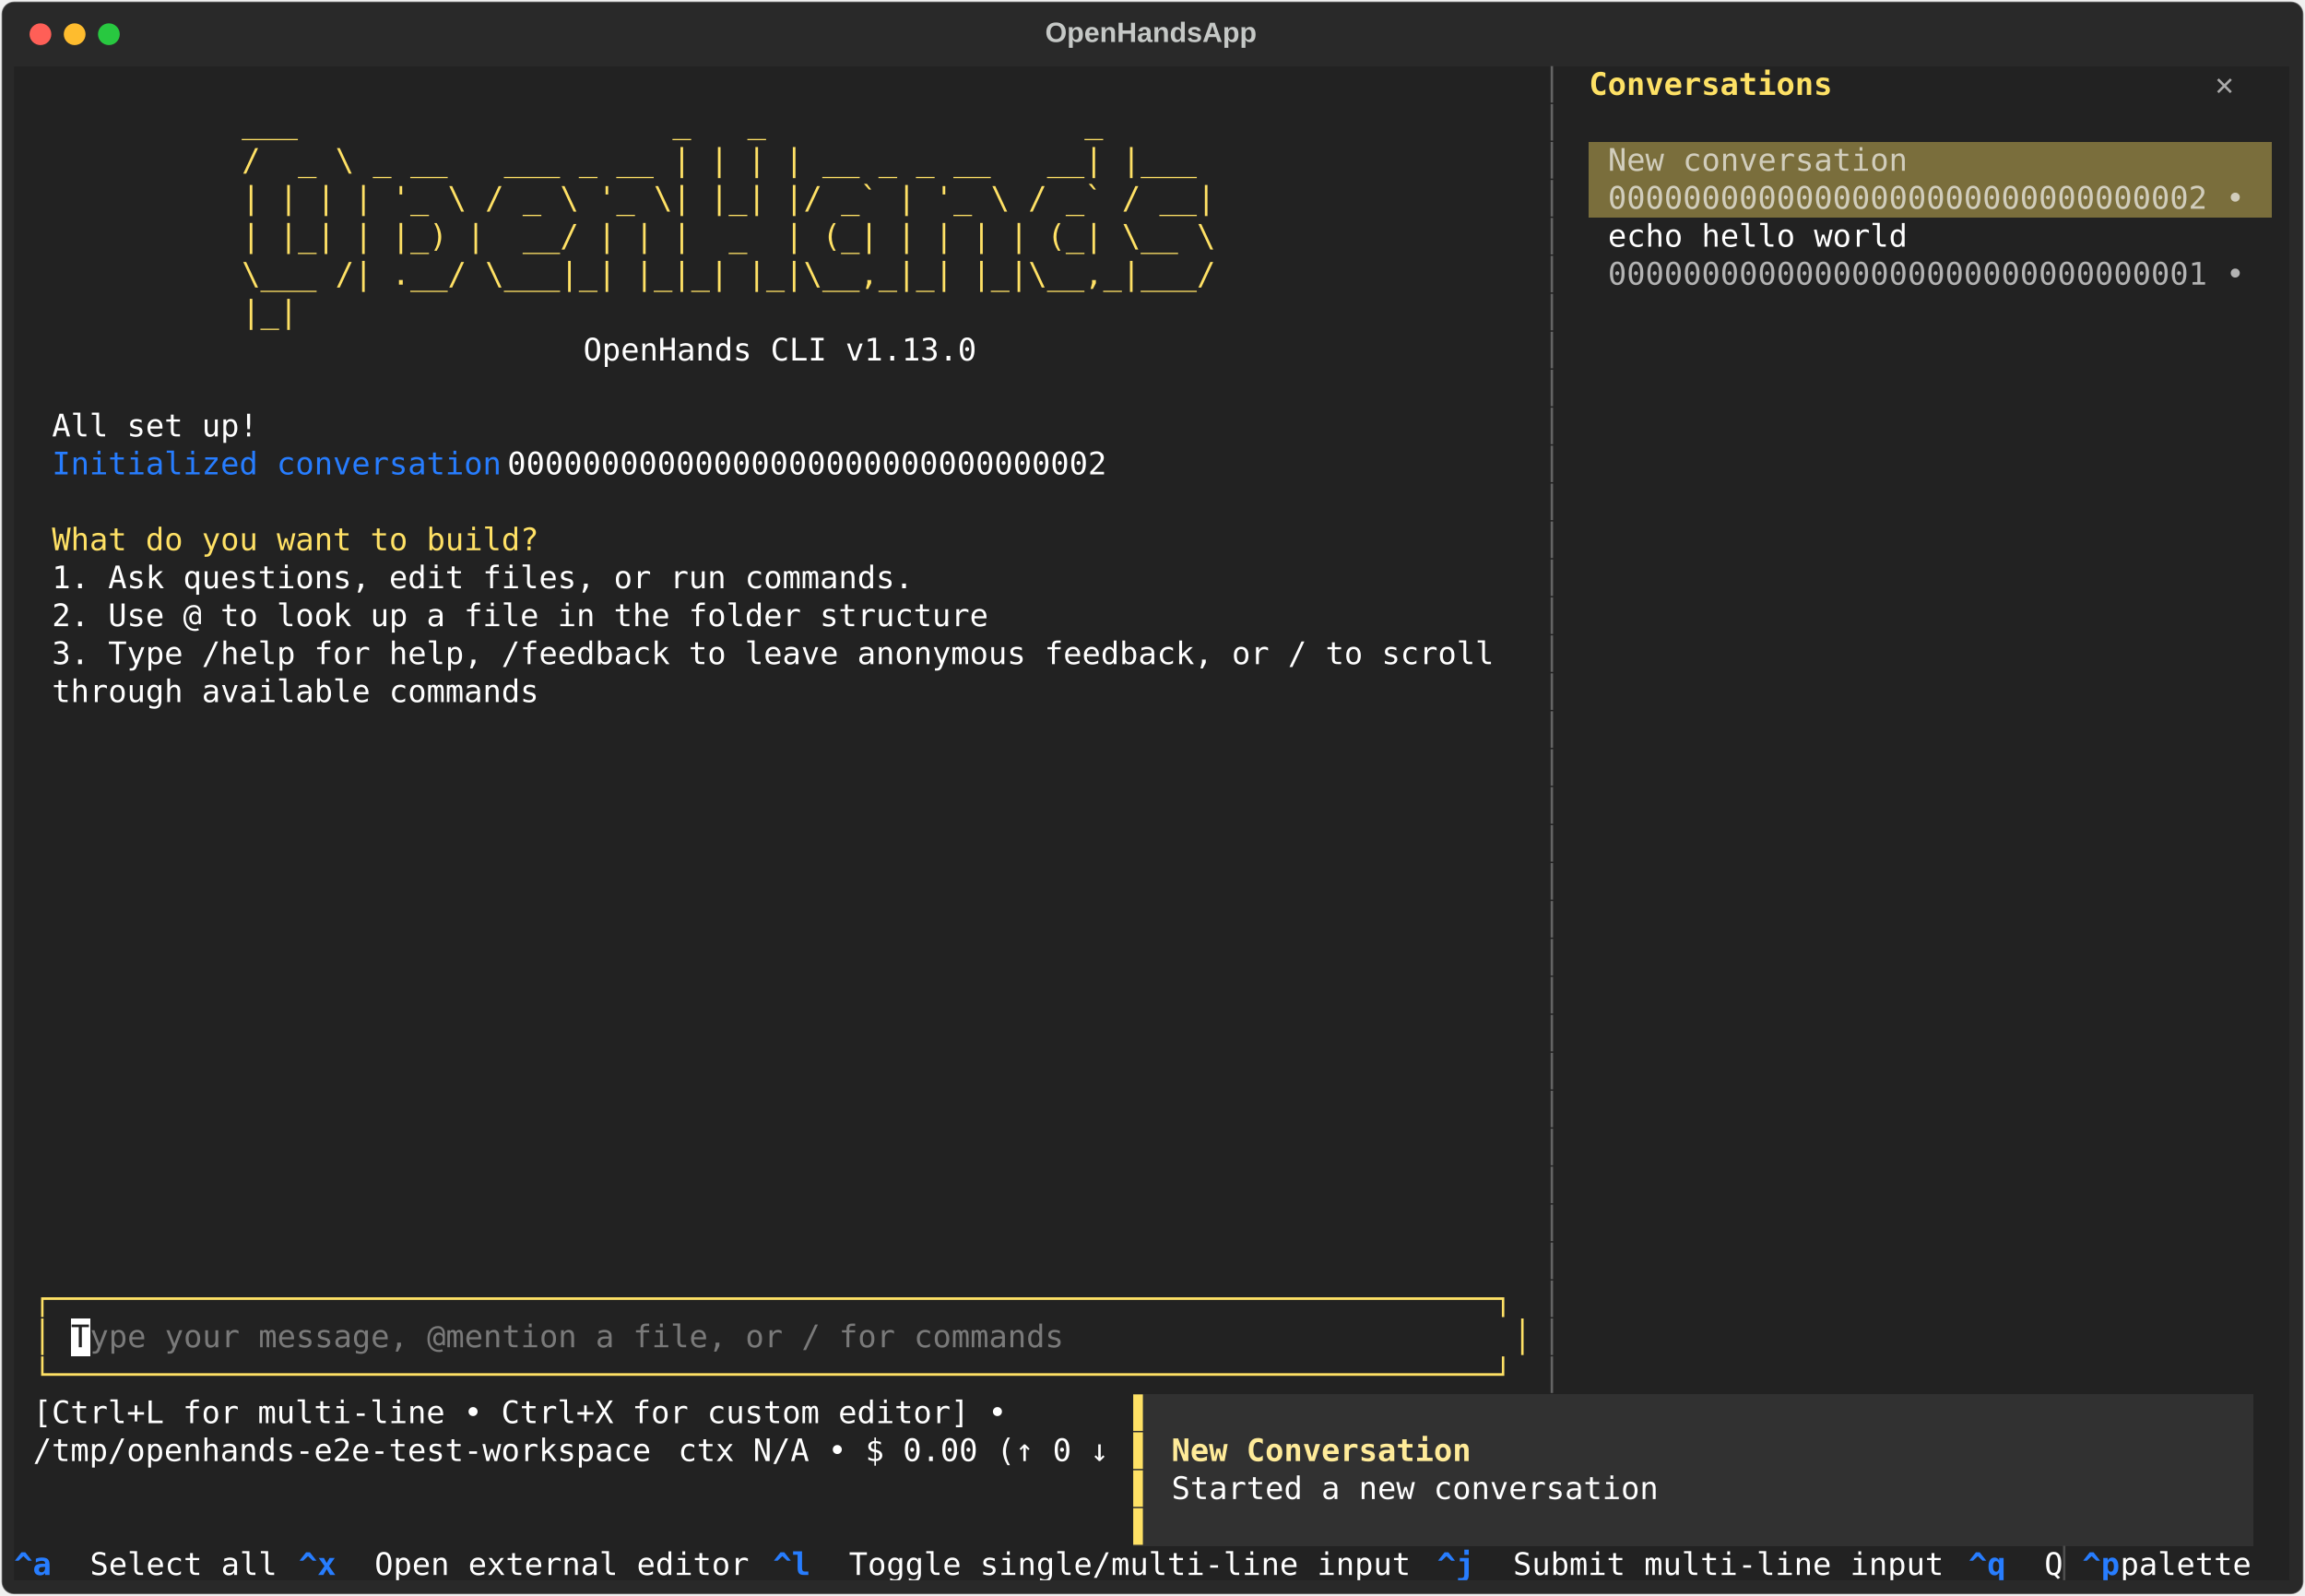
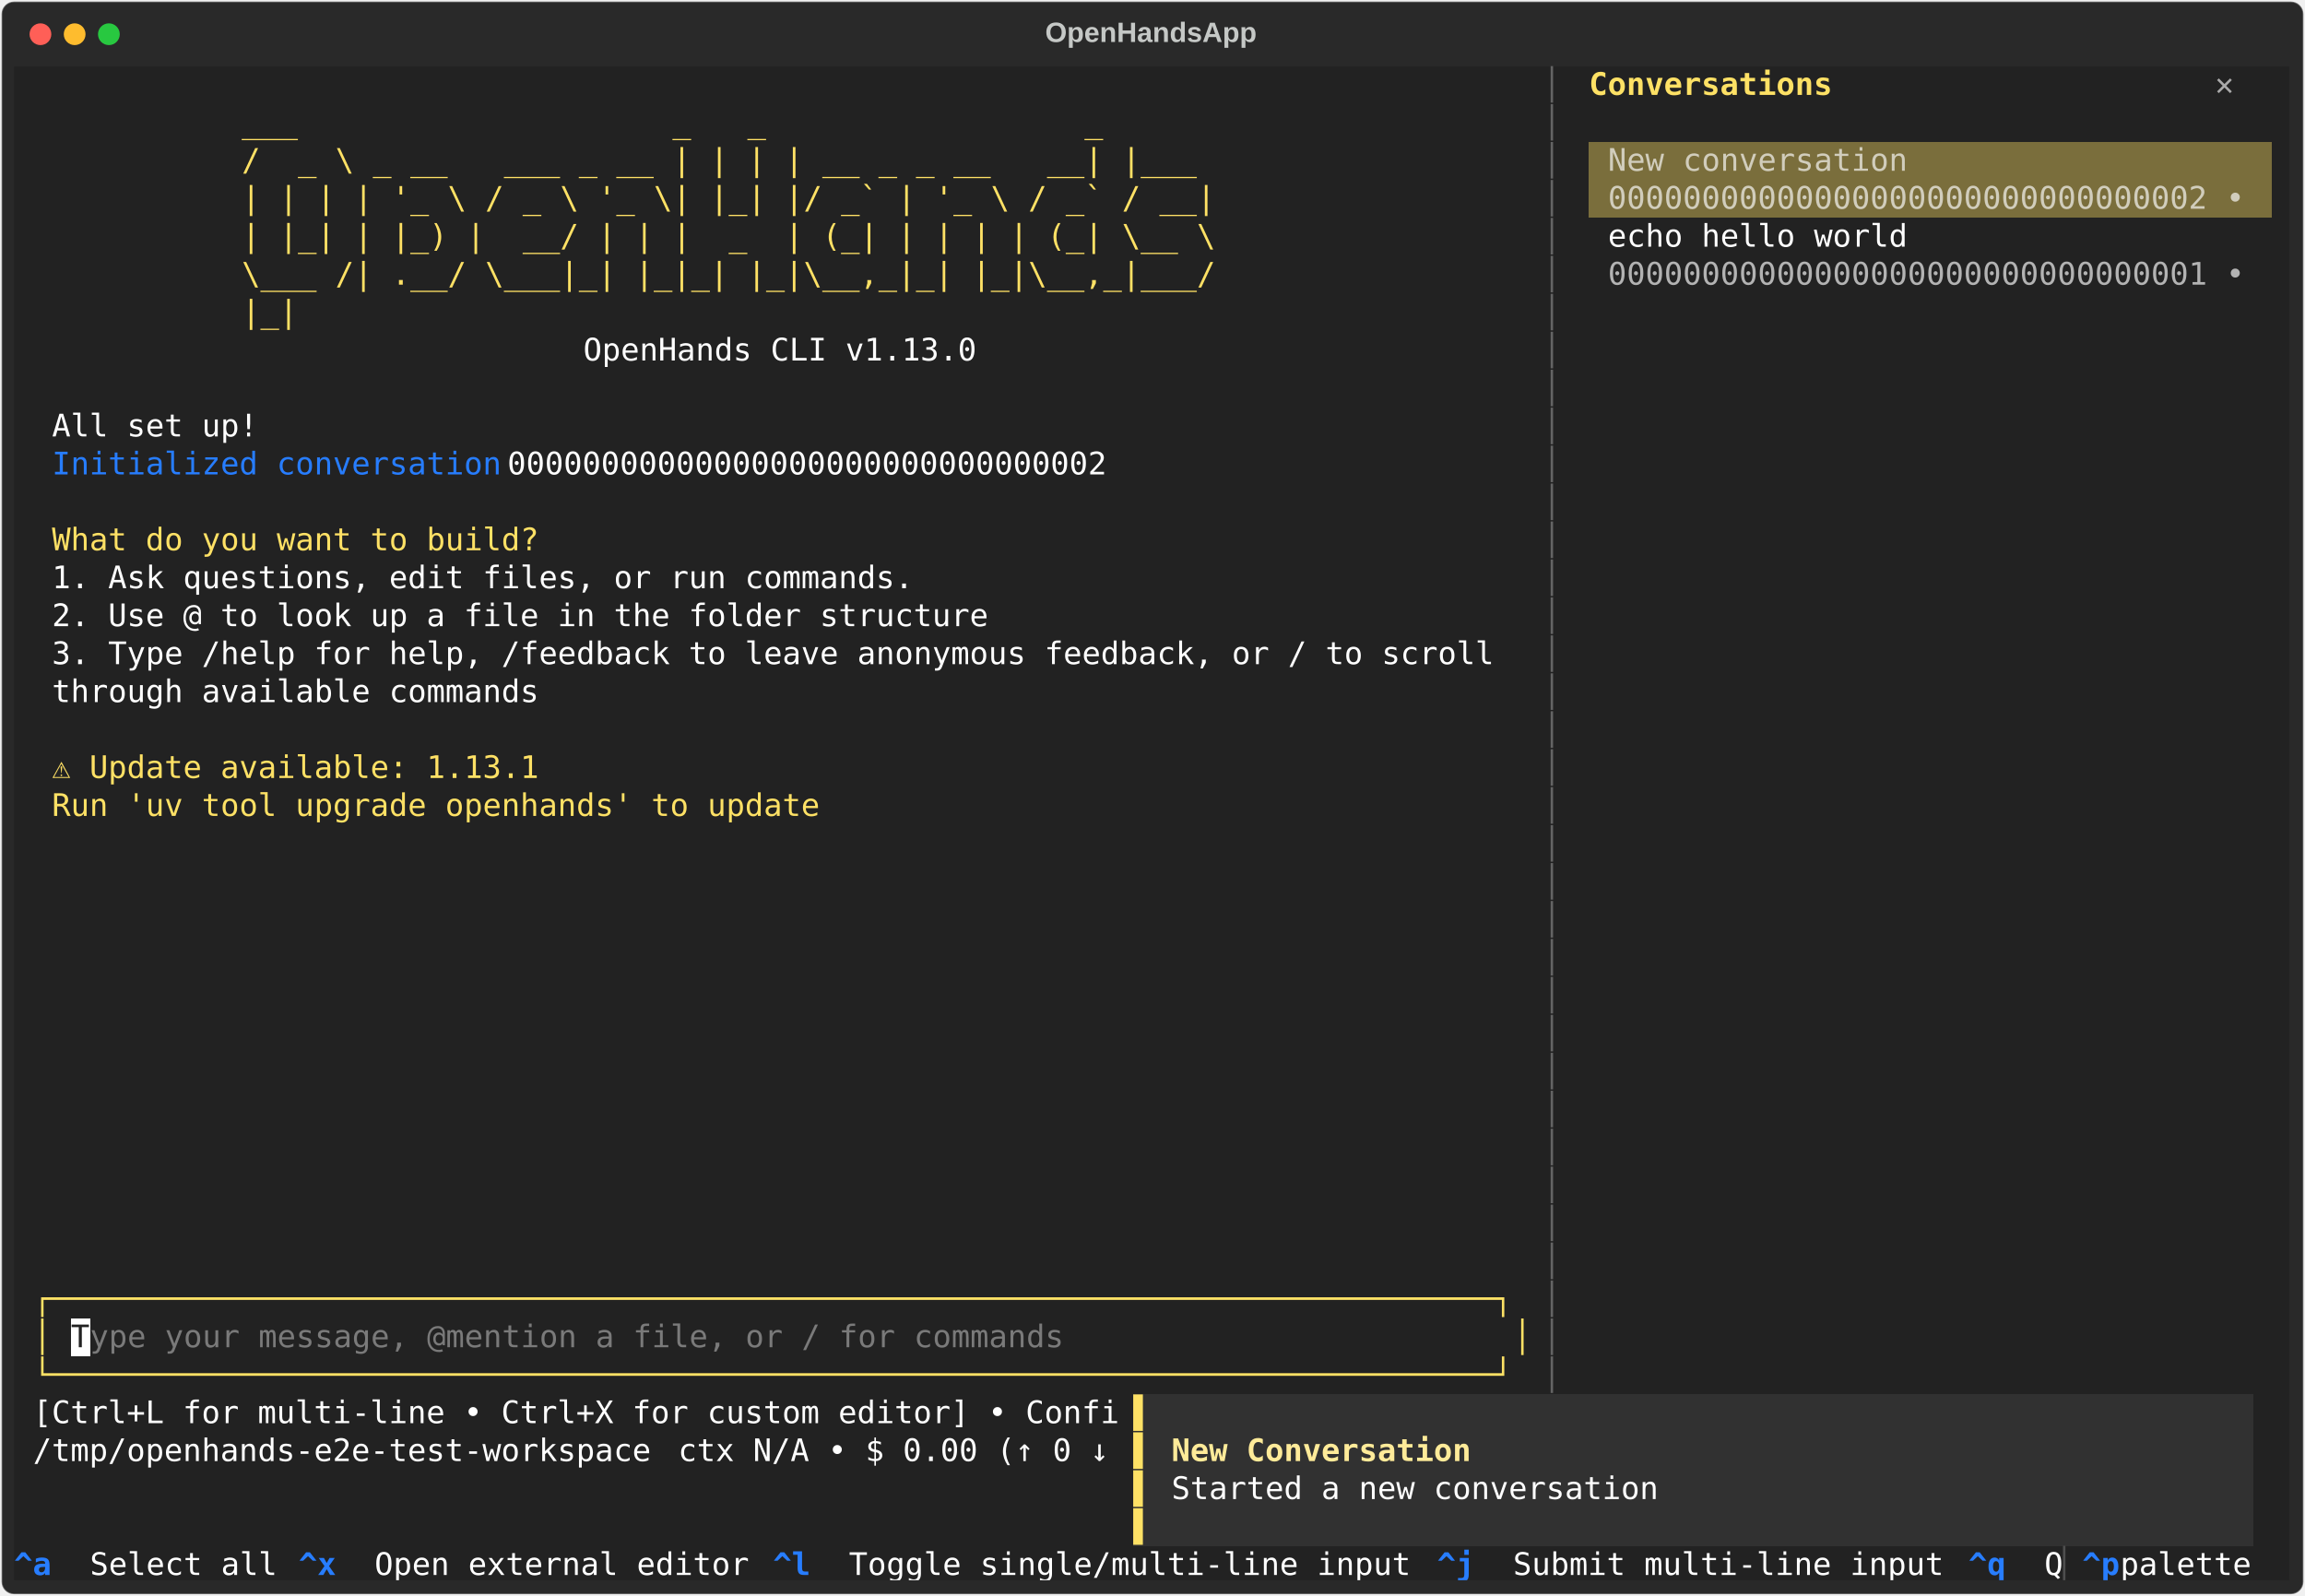
<svg xmlns="http://www.w3.org/2000/svg" class="rich-terminal" viewBox="0 0 1482 1026.0">
  <style>

    @font-face {
        font-family: "Fira Code";
        src: local("FiraCode-Regular"),
                url("https://cdnjs.cloudflare.com/ajax/libs/firacode/6.2.0/woff2/FiraCode-Regular.woff2") format("woff2"),
                url("https://cdnjs.cloudflare.com/ajax/libs/firacode/6.2.0/woff/FiraCode-Regular.woff") format("woff");
        font-style: normal;
        font-weight: 400;
    }
    @font-face {
        font-family: "Fira Code";
        src: local("FiraCode-Bold"),
                url("https://cdnjs.cloudflare.com/ajax/libs/firacode/6.2.0/woff2/FiraCode-Bold.woff2") format("woff2"),
                url("https://cdnjs.cloudflare.com/ajax/libs/firacode/6.2.0/woff/FiraCode-Bold.woff") format("woff");
        font-style: bold;
        font-weight: 700;
    }

    .terminal-matrix {
        font-family: Fira Code, monospace;
        font-size: 20px;
        line-height: 24.4px;
        font-variant-east-asian: full-width;
    }

    .terminal-title {
        font-size: 18px;
        font-weight: bold;
        font-family: arial;
    }

    .terminal-r1 { fill: #c5c8c6 }
.terminal-r2 { fill: #646464 }
.terminal-r3 { fill: #fee165;font-weight: bold }
.terminal-r4 { fill: #aaaaaa;font-weight: bold }
.terminal-r5 { fill: #ffe165 }
.terminal-r6 { fill: #d1cdbc }
.terminal-r7 { fill: #ffffff }
.terminal-r8 { fill: #b3b3b3 }
.terminal-r9 { fill: #277dff }
.terminal-r10 { fill: #fee165 }
.terminal-r11 { fill: #222222 }
.terminal-r12 { fill: #7a7a7a }
.terminal-r13 { fill: #ffeb99;font-weight: bold }
.terminal-r14 { fill: #277dff;font-weight: bold }
.terminal-r15 { fill: #4e4e4e }
    </style>
  <defs>
    <clipPath id="terminal-clip-terminal">
      <rect x="0" y="0" width="1463.0" height="975.0" />
    </clipPath>
    <clipPath id="terminal-line-0">
      <rect x="0" y="1.5" width="1464" height="24.65" />
    </clipPath>
    <clipPath id="terminal-line-1">
      <rect x="0" y="25.9" width="1464" height="24.65" />
    </clipPath>
    <clipPath id="terminal-line-2">
      <rect x="0" y="50.3" width="1464" height="24.65" />
    </clipPath>
    <clipPath id="terminal-line-3">
      <rect x="0" y="74.7" width="1464" height="24.65" />
    </clipPath>
    <clipPath id="terminal-line-4">
      <rect x="0" y="99.1" width="1464" height="24.65" />
    </clipPath>
    <clipPath id="terminal-line-5">
      <rect x="0" y="123.5" width="1464" height="24.65" />
    </clipPath>
    <clipPath id="terminal-line-6">
      <rect x="0" y="147.9" width="1464" height="24.65" />
    </clipPath>
    <clipPath id="terminal-line-7">
      <rect x="0" y="172.3" width="1464" height="24.65" />
    </clipPath>
    <clipPath id="terminal-line-8">
      <rect x="0" y="196.7" width="1464" height="24.65" />
    </clipPath>
    <clipPath id="terminal-line-9">
      <rect x="0" y="221.1" width="1464" height="24.65" />
    </clipPath>
    <clipPath id="terminal-line-10">
      <rect x="0" y="245.5" width="1464" height="24.65" />
    </clipPath>
    <clipPath id="terminal-line-11">
      <rect x="0" y="269.9" width="1464" height="24.65" />
    </clipPath>
    <clipPath id="terminal-line-12">
      <rect x="0" y="294.3" width="1464" height="24.65" />
    </clipPath>
    <clipPath id="terminal-line-13">
      <rect x="0" y="318.7" width="1464" height="24.65" />
    </clipPath>
    <clipPath id="terminal-line-14">
      <rect x="0" y="343.1" width="1464" height="24.65" />
    </clipPath>
    <clipPath id="terminal-line-15">
      <rect x="0" y="367.5" width="1464" height="24.65" />
    </clipPath>
    <clipPath id="terminal-line-16">
      <rect x="0" y="391.9" width="1464" height="24.65" />
    </clipPath>
    <clipPath id="terminal-line-17">
      <rect x="0" y="416.3" width="1464" height="24.65" />
    </clipPath>
    <clipPath id="terminal-line-18">
      <rect x="0" y="440.7" width="1464" height="24.65" />
    </clipPath>
    <clipPath id="terminal-line-19">
      <rect x="0" y="465.1" width="1464" height="24.65" />
    </clipPath>
    <clipPath id="terminal-line-20">
      <rect x="0" y="489.5" width="1464" height="24.65" />
    </clipPath>
    <clipPath id="terminal-line-21">
      <rect x="0" y="513.9" width="1464" height="24.65" />
    </clipPath>
    <clipPath id="terminal-line-22">
      <rect x="0" y="538.3" width="1464" height="24.65" />
    </clipPath>
    <clipPath id="terminal-line-23">
      <rect x="0" y="562.7" width="1464" height="24.65" />
    </clipPath>
    <clipPath id="terminal-line-24">
      <rect x="0" y="587.1" width="1464" height="24.65" />
    </clipPath>
    <clipPath id="terminal-line-25">
      <rect x="0" y="611.5" width="1464" height="24.65" />
    </clipPath>
    <clipPath id="terminal-line-26">
      <rect x="0" y="635.9" width="1464" height="24.65" />
    </clipPath>
    <clipPath id="terminal-line-27">
      <rect x="0" y="660.3" width="1464" height="24.65" />
    </clipPath>
    <clipPath id="terminal-line-28">
      <rect x="0" y="684.7" width="1464" height="24.65" />
    </clipPath>
    <clipPath id="terminal-line-29">
      <rect x="0" y="709.1" width="1464" height="24.65" />
    </clipPath>
    <clipPath id="terminal-line-30">
      <rect x="0" y="733.5" width="1464" height="24.65" />
    </clipPath>
    <clipPath id="terminal-line-31">
      <rect x="0" y="757.9" width="1464" height="24.65" />
    </clipPath>
    <clipPath id="terminal-line-32">
      <rect x="0" y="782.3" width="1464" height="24.65" />
    </clipPath>
    <clipPath id="terminal-line-33">
      <rect x="0" y="806.7" width="1464" height="24.65" />
    </clipPath>
    <clipPath id="terminal-line-34">
      <rect x="0" y="831.1" width="1464" height="24.65" />
    </clipPath>
    <clipPath id="terminal-line-35">
      <rect x="0" y="855.5" width="1464" height="24.65" />
    </clipPath>
    <clipPath id="terminal-line-36">
      <rect x="0" y="879.9" width="1464" height="24.65" />
    </clipPath>
    <clipPath id="terminal-line-37">
      <rect x="0" y="904.3" width="1464" height="24.65" />
    </clipPath>
    <clipPath id="terminal-line-38">
      <rect x="0" y="928.7" width="1464" height="24.65" />
    </clipPath>
  </defs>
  <rect fill="#292929" stroke="rgba(255,255,255,0.35)" stroke-width="1" x="1" y="1" width="1480" height="1024" rx="8" />
  <text class="terminal-title" fill="#c5c8c6" text-anchor="middle" x="740" y="27">OpenHandsApp</text>
  <g transform="translate(26,22)">
    <circle cx="0" cy="0" r="7" fill="#ff5f57" />
    <circle cx="22" cy="0" r="7" fill="#febc2e" />
    <circle cx="44" cy="0" r="7" fill="#28c840" />
  </g>
  <g transform="translate(9, 41)" clip-path="url(#terminal-clip-terminal)">
    <rect fill="#222222" x="0" y="1.5" width="988.2" height="24.65" shape-rendering="crispEdges" />
    <rect fill="#222222" x="988.2" y="1.5" width="12.2" height="24.65" shape-rendering="crispEdges" />
    <rect fill="#222222" x="1000.4" y="1.5" width="12.2" height="24.65" shape-rendering="crispEdges" />
    <rect fill="#222222" x="1012.6" y="1.5" width="158.6" height="24.65" shape-rendering="crispEdges" />
    <rect fill="#222222" x="1171.2" y="1.5" width="244" height="24.65" shape-rendering="crispEdges" />
    <rect fill="#222222" x="1415.2" y="1.5" width="36.6" height="24.65" shape-rendering="crispEdges" />
    <rect fill="#222222" x="1451.8" y="1.5" width="12.2" height="24.65" shape-rendering="crispEdges" />
    <rect fill="#222222" x="0" y="25.9" width="146.4" height="24.65" shape-rendering="crispEdges" />
    <rect fill="#222222" x="146.4" y="25.9" width="695.4" height="24.65" shape-rendering="crispEdges" />
    <rect fill="#222222" x="841.8" y="25.9" width="146.4" height="24.65" shape-rendering="crispEdges" />
    <rect fill="#222222" x="988.2" y="25.9" width="12.2" height="24.65" shape-rendering="crispEdges" />
    <rect fill="#222222" x="1000.4" y="25.9" width="463.6" height="24.65" shape-rendering="crispEdges" />
    <rect fill="#222222" x="0" y="50.3" width="146.4" height="24.65" shape-rendering="crispEdges" />
    <rect fill="#222222" x="146.4" y="50.3" width="695.4" height="24.65" shape-rendering="crispEdges" />
    <rect fill="#222222" x="841.8" y="50.3" width="146.4" height="24.65" shape-rendering="crispEdges" />
    <rect fill="#222222" x="988.2" y="50.3" width="12.2" height="24.65" shape-rendering="crispEdges" />
    <rect fill="#222222" x="1000.4" y="50.3" width="12.2" height="24.65" shape-rendering="crispEdges" />
    <rect fill="#7a6e3c" x="1012.6" y="50.3" width="12.2" height="24.65" shape-rendering="crispEdges" />
    <rect fill="#7a6e3c" x="1024.8" y="50.3" width="195.2" height="24.65" shape-rendering="crispEdges" />
    <rect fill="#7a6e3c" x="1220" y="50.3" width="231.8" height="24.65" shape-rendering="crispEdges" />
    <rect fill="#222222" x="1451.8" y="50.3" width="12.2" height="24.65" shape-rendering="crispEdges" />
    <rect fill="#222222" x="0" y="74.7" width="146.4" height="24.65" shape-rendering="crispEdges" />
    <rect fill="#222222" x="146.4" y="74.7" width="695.4" height="24.65" shape-rendering="crispEdges" />
    <rect fill="#222222" x="841.8" y="74.7" width="146.4" height="24.65" shape-rendering="crispEdges" />
    <rect fill="#222222" x="988.2" y="74.7" width="12.2" height="24.65" shape-rendering="crispEdges" />
    <rect fill="#222222" x="1000.4" y="74.7" width="12.2" height="24.65" shape-rendering="crispEdges" />
    <rect fill="#7a6e3c" x="1012.6" y="74.7" width="12.2" height="24.65" shape-rendering="crispEdges" />
    <rect fill="#7a6e3c" x="1024.8" y="74.7" width="414.8" height="24.65" shape-rendering="crispEdges" />
    <rect fill="#7a6e3c" x="1439.6" y="74.7" width="12.2" height="24.65" shape-rendering="crispEdges" />
    <rect fill="#222222" x="1451.8" y="74.7" width="12.2" height="24.65" shape-rendering="crispEdges" />
    <rect fill="#222222" x="0" y="99.1" width="146.4" height="24.65" shape-rendering="crispEdges" />
    <rect fill="#222222" x="146.4" y="99.1" width="695.4" height="24.65" shape-rendering="crispEdges" />
    <rect fill="#222222" x="841.8" y="99.1" width="146.4" height="24.65" shape-rendering="crispEdges" />
    <rect fill="#222222" x="988.2" y="99.1" width="12.2" height="24.65" shape-rendering="crispEdges" />
    <rect fill="#222222" x="1000.4" y="99.1" width="24.4" height="24.65" shape-rendering="crispEdges" />
    <rect fill="#222222" x="1024.8" y="99.1" width="195.2" height="24.65" shape-rendering="crispEdges" />
    <rect fill="#222222" x="1220" y="99.1" width="244" height="24.65" shape-rendering="crispEdges" />
    <rect fill="#222222" x="0" y="123.5" width="146.4" height="24.65" shape-rendering="crispEdges" />
    <rect fill="#222222" x="146.4" y="123.5" width="695.4" height="24.65" shape-rendering="crispEdges" />
    <rect fill="#222222" x="841.8" y="123.5" width="146.4" height="24.65" shape-rendering="crispEdges" />
    <rect fill="#222222" x="988.2" y="123.5" width="12.2" height="24.65" shape-rendering="crispEdges" />
    <rect fill="#222222" x="1000.4" y="123.5" width="24.4" height="24.65" shape-rendering="crispEdges" />
    <rect fill="#222222" x="1024.8" y="123.5" width="414.8" height="24.65" shape-rendering="crispEdges" />
    <rect fill="#222222" x="1439.6" y="123.5" width="24.4" height="24.65" shape-rendering="crispEdges" />
    <rect fill="#222222" x="0" y="147.9" width="146.4" height="24.65" shape-rendering="crispEdges" />
    <rect fill="#222222" x="146.4" y="147.9" width="695.4" height="24.65" shape-rendering="crispEdges" />
    <rect fill="#222222" x="841.8" y="147.9" width="146.4" height="24.65" shape-rendering="crispEdges" />
    <rect fill="#222222" x="988.2" y="147.9" width="12.2" height="24.65" shape-rendering="crispEdges" />
    <rect fill="#222222" x="1000.4" y="147.9" width="463.6" height="24.65" shape-rendering="crispEdges" />
    <rect fill="#222222" x="0" y="172.3" width="366" height="24.65" shape-rendering="crispEdges" />
    <rect fill="#222222" x="366" y="172.3" width="256.2" height="24.65" shape-rendering="crispEdges" />
    <rect fill="#222222" x="622.2" y="172.3" width="366" height="24.65" shape-rendering="crispEdges" />
    <rect fill="#222222" x="988.2" y="172.3" width="12.2" height="24.65" shape-rendering="crispEdges" />
    <rect fill="#222222" x="1000.4" y="172.3" width="463.6" height="24.65" shape-rendering="crispEdges" />
    <rect fill="#222222" x="0" y="196.7" width="988.2" height="24.65" shape-rendering="crispEdges" />
    <rect fill="#222222" x="988.2" y="196.7" width="12.2" height="24.65" shape-rendering="crispEdges" />
    <rect fill="#222222" x="1000.4" y="196.7" width="463.6" height="24.65" shape-rendering="crispEdges" />
    <rect fill="#222222" x="0" y="221.1" width="24.4" height="24.65" shape-rendering="crispEdges" />
    <rect fill="#222222" x="24.4" y="221.1" width="134.2" height="24.65" shape-rendering="crispEdges" />
    <rect fill="#222222" x="158.6" y="221.1" width="829.6" height="24.65" shape-rendering="crispEdges" />
    <rect fill="#222222" x="988.2" y="221.1" width="12.2" height="24.65" shape-rendering="crispEdges" />
    <rect fill="#222222" x="1000.4" y="221.1" width="463.6" height="24.65" shape-rendering="crispEdges" />
    <rect fill="#222222" x="0" y="245.5" width="24.4" height="24.65" shape-rendering="crispEdges" />
    <rect fill="#222222" x="24.4" y="245.5" width="292.8" height="24.65" shape-rendering="crispEdges" />
    <rect fill="#222222" x="317.2" y="245.5" width="402.6" height="24.65" shape-rendering="crispEdges" />
    <rect fill="#222222" x="719.8" y="245.5" width="268.4" height="24.65" shape-rendering="crispEdges" />
    <rect fill="#222222" x="988.2" y="245.5" width="12.2" height="24.65" shape-rendering="crispEdges" />
    <rect fill="#222222" x="1000.4" y="245.5" width="463.6" height="24.65" shape-rendering="crispEdges" />
    <rect fill="#222222" x="0" y="269.9" width="988.2" height="24.65" shape-rendering="crispEdges" />
    <rect fill="#222222" x="988.2" y="269.9" width="12.2" height="24.65" shape-rendering="crispEdges" />
    <rect fill="#222222" x="1000.4" y="269.9" width="463.6" height="24.65" shape-rendering="crispEdges" />
    <rect fill="#222222" x="0" y="294.3" width="24.4" height="24.65" shape-rendering="crispEdges" />
    <rect fill="#222222" x="24.4" y="294.3" width="317.2" height="24.65" shape-rendering="crispEdges" />
    <rect fill="#222222" x="341.6" y="294.3" width="646.6" height="24.65" shape-rendering="crispEdges" />
    <rect fill="#222222" x="988.2" y="294.3" width="12.2" height="24.65" shape-rendering="crispEdges" />
    <rect fill="#222222" x="1000.4" y="294.3" width="463.6" height="24.65" shape-rendering="crispEdges" />
    <rect fill="#222222" x="0" y="318.7" width="24.4" height="24.65" shape-rendering="crispEdges" />
    <rect fill="#222222" x="24.4" y="318.7" width="561.2" height="24.65" shape-rendering="crispEdges" />
    <rect fill="#222222" x="585.6" y="318.7" width="402.6" height="24.65" shape-rendering="crispEdges" />
    <rect fill="#222222" x="988.2" y="318.7" width="12.2" height="24.65" shape-rendering="crispEdges" />
    <rect fill="#222222" x="1000.4" y="318.7" width="463.6" height="24.65" shape-rendering="crispEdges" />
    <rect fill="#222222" x="0" y="343.1" width="24.4" height="24.65" shape-rendering="crispEdges" />
    <rect fill="#222222" x="24.4" y="343.1" width="610" height="24.65" shape-rendering="crispEdges" />
    <rect fill="#222222" x="634.4" y="343.1" width="353.8" height="24.65" shape-rendering="crispEdges" />
    <rect fill="#222222" x="988.2" y="343.1" width="12.2" height="24.65" shape-rendering="crispEdges" />
    <rect fill="#222222" x="1000.4" y="343.1" width="463.6" height="24.65" shape-rendering="crispEdges" />
    <rect fill="#222222" x="0" y="367.5" width="24.4" height="24.65" shape-rendering="crispEdges" />
    <rect fill="#222222" x="24.4" y="367.5" width="939.4" height="24.65" shape-rendering="crispEdges" />
    <rect fill="#222222" x="963.8" y="367.5" width="24.4" height="24.65" shape-rendering="crispEdges" />
    <rect fill="#222222" x="988.2" y="367.5" width="12.2" height="24.65" shape-rendering="crispEdges" />
    <rect fill="#222222" x="1000.4" y="367.5" width="463.6" height="24.65" shape-rendering="crispEdges" />
    <rect fill="#222222" x="0" y="391.9" width="24.4" height="24.65" shape-rendering="crispEdges" />
    <rect fill="#222222" x="24.4" y="391.9" width="317.2" height="24.65" shape-rendering="crispEdges" />
    <rect fill="#222222" x="341.6" y="391.9" width="646.6" height="24.65" shape-rendering="crispEdges" />
    <rect fill="#222222" x="988.2" y="391.9" width="12.2" height="24.65" shape-rendering="crispEdges" />
    <rect fill="#222222" x="1000.4" y="391.9" width="463.6" height="24.65" shape-rendering="crispEdges" />
    <rect fill="#222222" x="0" y="416.3" width="988.2" height="24.65" shape-rendering="crispEdges" />
    <rect fill="#222222" x="988.2" y="416.3" width="12.2" height="24.65" shape-rendering="crispEdges" />
    <rect fill="#222222" x="1000.4" y="416.3" width="463.6" height="24.65" shape-rendering="crispEdges" />
-     <rect fill="#222222" x="0" y="440.7" width="988.2" height="24.65" shape-rendering="crispEdges" />
+     <rect fill="#222222" x="0" y="440.7" width="24.4" height="24.65" shape-rendering="crispEdges" />
+     <rect fill="#222222" x="24.4" y="440.7" width="317.2" height="24.65" shape-rendering="crispEdges" />
+     <rect fill="#222222" x="341.6" y="440.7" width="646.6" height="24.65" shape-rendering="crispEdges" />
    <rect fill="#222222" x="988.2" y="440.7" width="12.2" height="24.65" shape-rendering="crispEdges" />
    <rect fill="#222222" x="1000.4" y="440.7" width="463.6" height="24.65" shape-rendering="crispEdges" />
-     <rect fill="#222222" x="0" y="465.1" width="988.2" height="24.65" shape-rendering="crispEdges" />
+     <rect fill="#222222" x="0" y="465.1" width="24.4" height="24.65" shape-rendering="crispEdges" />
+     <rect fill="#222222" x="24.4" y="465.1" width="500.2" height="24.65" shape-rendering="crispEdges" />
+     <rect fill="#222222" x="524.6" y="465.1" width="463.6" height="24.65" shape-rendering="crispEdges" />
    <rect fill="#222222" x="988.2" y="465.1" width="12.2" height="24.65" shape-rendering="crispEdges" />
    <rect fill="#222222" x="1000.4" y="465.1" width="463.6" height="24.65" shape-rendering="crispEdges" />
    <rect fill="#222222" x="0" y="489.5" width="988.2" height="24.65" shape-rendering="crispEdges" />
    <rect fill="#222222" x="988.2" y="489.5" width="12.2" height="24.65" shape-rendering="crispEdges" />
    <rect fill="#222222" x="1000.4" y="489.5" width="463.6" height="24.65" shape-rendering="crispEdges" />
    <rect fill="#222222" x="0" y="513.9" width="988.2" height="24.65" shape-rendering="crispEdges" />
    <rect fill="#222222" x="988.2" y="513.9" width="12.2" height="24.65" shape-rendering="crispEdges" />
    <rect fill="#222222" x="1000.4" y="513.9" width="463.6" height="24.65" shape-rendering="crispEdges" />
    <rect fill="#222222" x="0" y="538.3" width="988.2" height="24.65" shape-rendering="crispEdges" />
    <rect fill="#222222" x="988.2" y="538.3" width="12.2" height="24.65" shape-rendering="crispEdges" />
    <rect fill="#222222" x="1000.4" y="538.3" width="463.6" height="24.65" shape-rendering="crispEdges" />
    <rect fill="#222222" x="0" y="562.7" width="988.2" height="24.65" shape-rendering="crispEdges" />
    <rect fill="#222222" x="988.2" y="562.7" width="12.2" height="24.65" shape-rendering="crispEdges" />
    <rect fill="#222222" x="1000.4" y="562.7" width="463.6" height="24.65" shape-rendering="crispEdges" />
    <rect fill="#222222" x="0" y="587.1" width="988.2" height="24.65" shape-rendering="crispEdges" />
    <rect fill="#222222" x="988.2" y="587.1" width="12.2" height="24.65" shape-rendering="crispEdges" />
    <rect fill="#222222" x="1000.4" y="587.1" width="463.6" height="24.65" shape-rendering="crispEdges" />
    <rect fill="#222222" x="0" y="611.5" width="988.2" height="24.65" shape-rendering="crispEdges" />
    <rect fill="#222222" x="988.2" y="611.5" width="12.2" height="24.65" shape-rendering="crispEdges" />
    <rect fill="#222222" x="1000.4" y="611.5" width="463.6" height="24.65" shape-rendering="crispEdges" />
    <rect fill="#222222" x="0" y="635.9" width="988.2" height="24.65" shape-rendering="crispEdges" />
    <rect fill="#222222" x="988.2" y="635.9" width="12.2" height="24.65" shape-rendering="crispEdges" />
    <rect fill="#222222" x="1000.4" y="635.9" width="463.6" height="24.65" shape-rendering="crispEdges" />
    <rect fill="#222222" x="0" y="660.3" width="988.2" height="24.65" shape-rendering="crispEdges" />
    <rect fill="#222222" x="988.2" y="660.3" width="12.2" height="24.65" shape-rendering="crispEdges" />
    <rect fill="#222222" x="1000.4" y="660.3" width="463.6" height="24.65" shape-rendering="crispEdges" />
    <rect fill="#222222" x="0" y="684.7" width="988.2" height="24.65" shape-rendering="crispEdges" />
    <rect fill="#222222" x="988.2" y="684.7" width="12.2" height="24.65" shape-rendering="crispEdges" />
    <rect fill="#222222" x="1000.4" y="684.7" width="463.6" height="24.65" shape-rendering="crispEdges" />
    <rect fill="#222222" x="0" y="709.1" width="988.2" height="24.65" shape-rendering="crispEdges" />
    <rect fill="#222222" x="988.2" y="709.1" width="12.2" height="24.65" shape-rendering="crispEdges" />
    <rect fill="#222222" x="1000.4" y="709.1" width="463.6" height="24.65" shape-rendering="crispEdges" />
    <rect fill="#222222" x="0" y="733.5" width="988.2" height="24.65" shape-rendering="crispEdges" />
    <rect fill="#222222" x="988.2" y="733.5" width="12.2" height="24.65" shape-rendering="crispEdges" />
    <rect fill="#222222" x="1000.4" y="733.5" width="463.6" height="24.65" shape-rendering="crispEdges" />
    <rect fill="#222222" x="0" y="757.9" width="12.2" height="24.65" shape-rendering="crispEdges" />
    <rect fill="#222222" x="12.2" y="757.9" width="12.2" height="24.65" shape-rendering="crispEdges" />
    <rect fill="#222222" x="24.4" y="757.9" width="963.8" height="24.65" shape-rendering="crispEdges" />
    <rect fill="#222222" x="988.2" y="757.9" width="12.2" height="24.65" shape-rendering="crispEdges" />
    <rect fill="#222222" x="1000.4" y="757.9" width="463.6" height="24.65" shape-rendering="crispEdges" />
    <rect fill="#222222" x="0" y="782.3" width="12.2" height="24.65" shape-rendering="crispEdges" />
    <rect fill="#222222" x="12.2" y="782.3" width="963.8" height="24.65" shape-rendering="crispEdges" />
    <rect fill="#222222" x="976" y="782.3" width="12.2" height="24.65" shape-rendering="crispEdges" />
    <rect fill="#222222" x="988.2" y="782.3" width="12.2" height="24.65" shape-rendering="crispEdges" />
    <rect fill="#222222" x="1000.4" y="782.3" width="463.6" height="24.65" shape-rendering="crispEdges" />
    <rect fill="#222222" x="0" y="806.7" width="12.2" height="24.65" shape-rendering="crispEdges" />
    <rect fill="#222222" x="12.2" y="806.7" width="12.2" height="24.65" shape-rendering="crispEdges" />
    <rect fill="#222222" x="24.4" y="806.7" width="12.2" height="24.65" shape-rendering="crispEdges" />
    <rect fill="#ffffff" x="36.6" y="806.7" width="12.2" height="24.65" shape-rendering="crispEdges" />
    <rect fill="#222222" x="48.8" y="806.7" width="634.4" height="24.65" shape-rendering="crispEdges" />
    <rect fill="#222222" x="683.2" y="806.7" width="280.6" height="24.65" shape-rendering="crispEdges" />
    <rect fill="#222222" x="963.8" y="806.7" width="12.2" height="24.65" shape-rendering="crispEdges" />
    <rect fill="#222222" x="976" y="806.7" width="12.2" height="24.65" shape-rendering="crispEdges" />
    <rect fill="#222222" x="988.2" y="806.7" width="12.2" height="24.65" shape-rendering="crispEdges" />
    <rect fill="#222222" x="1000.4" y="806.7" width="463.6" height="24.65" shape-rendering="crispEdges" />
    <rect fill="#222222" x="0" y="831.1" width="12.2" height="24.65" shape-rendering="crispEdges" />
    <rect fill="#222222" x="12.2" y="831.1" width="963.8" height="24.65" shape-rendering="crispEdges" />
    <rect fill="#222222" x="976" y="831.1" width="12.2" height="24.65" shape-rendering="crispEdges" />
    <rect fill="#222222" x="988.2" y="831.1" width="12.2" height="24.65" shape-rendering="crispEdges" />
    <rect fill="#222222" x="1000.4" y="831.1" width="463.6" height="24.65" shape-rendering="crispEdges" />
    <rect fill="#222222" x="0" y="855.5" width="12.2" height="24.65" shape-rendering="crispEdges" />
-     <rect fill="#222222" x="12.2" y="855.5" width="634.4" height="24.65" shape-rendering="crispEdges" />
-     <rect fill="#222222" x="646.6" y="855.5" width="73.2" height="24.65" shape-rendering="crispEdges" />
+     <rect fill="#222222" x="12.2" y="855.5" width="707.6" height="24.65" shape-rendering="crispEdges" />
    <rect fill="#313131" x="719.8" y="855.5" width="12.2" height="24.65" shape-rendering="crispEdges" />
    <rect fill="#313131" x="732" y="855.5" width="707.6" height="24.65" shape-rendering="crispEdges" />
    <rect fill="#222222" x="1439.6" y="855.5" width="24.4" height="24.65" shape-rendering="crispEdges" />
    <rect fill="#222222" x="0" y="879.9" width="12.2" height="24.65" shape-rendering="crispEdges" />
    <rect fill="#222222" x="12.2" y="879.9" width="414.8" height="24.65" shape-rendering="crispEdges" />
    <rect fill="#222222" x="427" y="879.9" width="292.8" height="24.65" shape-rendering="crispEdges" />
    <rect fill="#313131" x="719.8" y="879.9" width="12.2" height="24.65" shape-rendering="crispEdges" />
    <rect fill="#313131" x="732" y="879.9" width="12.2" height="24.65" shape-rendering="crispEdges" />
    <rect fill="#313131" x="744.2" y="879.9" width="195.2" height="24.65" shape-rendering="crispEdges" />
    <rect fill="#313131" x="939.4" y="879.9" width="500.2" height="24.65" shape-rendering="crispEdges" />
    <rect fill="#222222" x="1439.6" y="879.9" width="24.4" height="24.65" shape-rendering="crispEdges" />
    <rect fill="#222222" x="0" y="904.3" width="719.8" height="24.65" shape-rendering="crispEdges" />
    <rect fill="#313131" x="719.8" y="904.3" width="12.2" height="24.65" shape-rendering="crispEdges" />
    <rect fill="#313131" x="732" y="904.3" width="12.2" height="24.65" shape-rendering="crispEdges" />
    <rect fill="#313131" x="744.2" y="904.3" width="317.2" height="24.65" shape-rendering="crispEdges" />
    <rect fill="#313131" x="1061.4" y="904.3" width="378.2" height="24.65" shape-rendering="crispEdges" />
    <rect fill="#222222" x="1439.6" y="904.3" width="24.4" height="24.65" shape-rendering="crispEdges" />
    <rect fill="#222222" x="0" y="928.7" width="719.8" height="24.65" shape-rendering="crispEdges" />
    <rect fill="#313131" x="719.8" y="928.7" width="12.2" height="24.65" shape-rendering="crispEdges" />
    <rect fill="#313131" x="732" y="928.7" width="707.6" height="24.65" shape-rendering="crispEdges" />
    <rect fill="#222222" x="1439.6" y="928.7" width="24.4" height="24.65" shape-rendering="crispEdges" />
    <rect fill="#222222" x="0" y="953.1" width="48.8" height="24.65" shape-rendering="crispEdges" />
    <rect fill="#222222" x="48.8" y="953.1" width="134.2" height="24.65" shape-rendering="crispEdges" />
    <rect fill="#222222" x="183" y="953.1" width="48.8" height="24.65" shape-rendering="crispEdges" />
    <rect fill="#222222" x="231.8" y="953.1" width="256.2" height="24.65" shape-rendering="crispEdges" />
    <rect fill="#222222" x="488" y="953.1" width="48.8" height="24.65" shape-rendering="crispEdges" />
    <rect fill="#222222" x="536.8" y="953.1" width="378.2" height="24.65" shape-rendering="crispEdges" />
    <rect fill="#222222" x="915" y="953.1" width="48.8" height="24.65" shape-rendering="crispEdges" />
    <rect fill="#222222" x="963.8" y="953.1" width="292.8" height="24.65" shape-rendering="crispEdges" />
    <rect fill="#222222" x="1256.6" y="953.1" width="48.8" height="24.65" shape-rendering="crispEdges" />
    <rect fill="#222222" x="1305.4" y="953.1" width="12.2" height="24.65" shape-rendering="crispEdges" />
    <rect fill="#222222" x="1317.6" y="953.1" width="12.2" height="24.65" shape-rendering="crispEdges" />
    <rect fill="#222222" x="1329.8" y="953.1" width="24.4" height="24.65" shape-rendering="crispEdges" />
    <rect fill="#222222" x="1354.2" y="953.1" width="97.6" height="24.65" shape-rendering="crispEdges" />
    <rect fill="#222222" x="1451.8" y="953.1" width="12.2" height="24.65" shape-rendering="crispEdges" />
    <g class="terminal-matrix">
      <text class="terminal-r2" x="988.2" y="20" textLength="12.2" clip-path="url(#terminal-line-0)">▏</text>
      <text class="terminal-r3" x="1012.6" y="20" textLength="158.6" clip-path="url(#terminal-line-0)">Conversations</text>
      <text class="terminal-r4" x="1415.2" y="20" textLength="36.6" clip-path="url(#terminal-line-0)"> ✕ </text>
      <text class="terminal-r1" x="1464" y="20" textLength="12.2" clip-path="url(#terminal-line-0)">
</text>
      <text class="terminal-r5" x="146.4" y="44.4" textLength="695.4" clip-path="url(#terminal-line-1)">     ___                    _   _                 _      </text>
      <text class="terminal-r2" x="988.2" y="44.4" textLength="12.2" clip-path="url(#terminal-line-1)">▏</text>
      <text class="terminal-r1" x="1464" y="44.4" textLength="12.2" clip-path="url(#terminal-line-1)">
</text>
      <text class="terminal-r5" x="146.4" y="68.8" textLength="695.4" clip-path="url(#terminal-line-2)">    /  _ \ _ __   ___ _ __ | | | | __ _ _ __   __| |___  </text>
      <text class="terminal-r2" x="988.2" y="68.8" textLength="12.2" clip-path="url(#terminal-line-2)">▏</text>
      <text class="terminal-r6" x="1024.8" y="68.8" textLength="195.2" clip-path="url(#terminal-line-2)">New conversation</text>
      <text class="terminal-r1" x="1464" y="68.8" textLength="12.2" clip-path="url(#terminal-line-2)">
</text>
      <text class="terminal-r5" x="146.4" y="93.2" textLength="695.4" clip-path="url(#terminal-line-3)">    | | | | '_ \ / _ \ '_ \| |_| |/ _` | '_ \ / _` / __| </text>
      <text class="terminal-r2" x="988.2" y="93.2" textLength="12.2" clip-path="url(#terminal-line-3)">▏</text>
      <text class="terminal-r6" x="1024.8" y="93.2" textLength="414.8" clip-path="url(#terminal-line-3)">00000000000000000000000000000002 •</text>
      <text class="terminal-r1" x="1464" y="93.2" textLength="12.2" clip-path="url(#terminal-line-3)">
</text>
      <text class="terminal-r5" x="146.4" y="117.6" textLength="695.4" clip-path="url(#terminal-line-4)">    | |_| | |_) |  __/ | | |  _  | (_| | | | | (_| \__ \ </text>
      <text class="terminal-r2" x="988.2" y="117.6" textLength="12.2" clip-path="url(#terminal-line-4)">▏</text>
      <text class="terminal-r7" x="1024.8" y="117.6" textLength="195.2" clip-path="url(#terminal-line-4)">echo hello world</text>
      <text class="terminal-r1" x="1464" y="117.6" textLength="12.2" clip-path="url(#terminal-line-4)">
</text>
      <text class="terminal-r5" x="146.4" y="142" textLength="695.4" clip-path="url(#terminal-line-5)">    \___ /| .__/ \___|_| |_|_| |_|\__,_|_| |_|\__,_|___/ </text>
      <text class="terminal-r2" x="988.2" y="142" textLength="12.2" clip-path="url(#terminal-line-5)">▏</text>
      <text class="terminal-r8" x="1024.8" y="142" textLength="414.8" clip-path="url(#terminal-line-5)">00000000000000000000000000000001 •</text>
      <text class="terminal-r1" x="1464" y="142" textLength="12.2" clip-path="url(#terminal-line-5)">
</text>
      <text class="terminal-r5" x="146.4" y="166.4" textLength="695.4" clip-path="url(#terminal-line-6)">          |_|                                            </text>
      <text class="terminal-r2" x="988.2" y="166.4" textLength="12.2" clip-path="url(#terminal-line-6)">▏</text>
      <text class="terminal-r1" x="1464" y="166.4" textLength="12.2" clip-path="url(#terminal-line-6)">
</text>
      <text class="terminal-r7" x="366" y="190.8" textLength="256.2" clip-path="url(#terminal-line-7)">OpenHands CLI v1.13.0</text>
      <text class="terminal-r2" x="988.2" y="190.8" textLength="12.2" clip-path="url(#terminal-line-7)">▏</text>
      <text class="terminal-r1" x="1464" y="190.8" textLength="12.2" clip-path="url(#terminal-line-7)">
</text>
      <text class="terminal-r2" x="988.2" y="215.2" textLength="12.2" clip-path="url(#terminal-line-8)">▏</text>
      <text class="terminal-r1" x="1464" y="215.2" textLength="12.2" clip-path="url(#terminal-line-8)">
</text>
      <text class="terminal-r7" x="24.4" y="239.6" textLength="134.2" clip-path="url(#terminal-line-9)">All set up!</text>
      <text class="terminal-r2" x="988.2" y="239.6" textLength="12.2" clip-path="url(#terminal-line-9)">▏</text>
      <text class="terminal-r1" x="1464" y="239.6" textLength="12.2" clip-path="url(#terminal-line-9)">
</text>
      <text class="terminal-r9" x="24.4" y="264" textLength="292.8" clip-path="url(#terminal-line-10)">Initialized conversation</text>
      <text class="terminal-r7" x="317.2" y="264" textLength="402.6" clip-path="url(#terminal-line-10)"> 00000000000000000000000000000002</text>
      <text class="terminal-r2" x="988.2" y="264" textLength="12.2" clip-path="url(#terminal-line-10)">▏</text>
      <text class="terminal-r1" x="1464" y="264" textLength="12.2" clip-path="url(#terminal-line-10)">
</text>
      <text class="terminal-r2" x="988.2" y="288.4" textLength="12.2" clip-path="url(#terminal-line-11)">▏</text>
      <text class="terminal-r1" x="1464" y="288.4" textLength="12.2" clip-path="url(#terminal-line-11)">
</text>
      <text class="terminal-r5" x="24.4" y="312.8" textLength="317.2" clip-path="url(#terminal-line-12)">What do you want to build?</text>
      <text class="terminal-r2" x="988.2" y="312.8" textLength="12.2" clip-path="url(#terminal-line-12)">▏</text>
      <text class="terminal-r1" x="1464" y="312.8" textLength="12.2" clip-path="url(#terminal-line-12)">
</text>
      <text class="terminal-r7" x="24.4" y="337.2" textLength="561.2" clip-path="url(#terminal-line-13)">1. Ask questions, edit files, or run commands.</text>
      <text class="terminal-r2" x="988.2" y="337.2" textLength="12.2" clip-path="url(#terminal-line-13)">▏</text>
      <text class="terminal-r1" x="1464" y="337.2" textLength="12.2" clip-path="url(#terminal-line-13)">
</text>
      <text class="terminal-r7" x="24.4" y="361.6" textLength="610" clip-path="url(#terminal-line-14)">2. Use @ to look up a file in the folder structure</text>
      <text class="terminal-r2" x="988.2" y="361.6" textLength="12.2" clip-path="url(#terminal-line-14)">▏</text>
      <text class="terminal-r1" x="1464" y="361.6" textLength="12.2" clip-path="url(#terminal-line-14)">
</text>
      <text class="terminal-r7" x="24.4" y="386" textLength="939.4" clip-path="url(#terminal-line-15)">3. Type /help for help, /feedback to leave anonymous feedback, or / to scroll</text>
      <text class="terminal-r2" x="988.2" y="386" textLength="12.2" clip-path="url(#terminal-line-15)">▏</text>
      <text class="terminal-r1" x="1464" y="386" textLength="12.2" clip-path="url(#terminal-line-15)">
</text>
      <text class="terminal-r7" x="24.4" y="410.4" textLength="317.2" clip-path="url(#terminal-line-16)">through available commands</text>
      <text class="terminal-r2" x="988.2" y="410.4" textLength="12.2" clip-path="url(#terminal-line-16)">▏</text>
      <text class="terminal-r1" x="1464" y="410.4" textLength="12.2" clip-path="url(#terminal-line-16)">
</text>
      <text class="terminal-r2" x="988.2" y="434.8" textLength="12.2" clip-path="url(#terminal-line-17)">▏</text>
      <text class="terminal-r1" x="1464" y="434.8" textLength="12.2" clip-path="url(#terminal-line-17)">
</text>
+       <text class="terminal-r5" x="24.4" y="459.2" textLength="317.2" clip-path="url(#terminal-line-18)">⚠ Update available: 1.13.1</text>
      <text class="terminal-r2" x="988.2" y="459.2" textLength="12.2" clip-path="url(#terminal-line-18)">▏</text>
      <text class="terminal-r1" x="1464" y="459.2" textLength="12.2" clip-path="url(#terminal-line-18)">
</text>
+       <text class="terminal-r10" x="24.4" y="483.6" textLength="500.2" clip-path="url(#terminal-line-19)">Run 'uv tool upgrade openhands' to update</text>
      <text class="terminal-r2" x="988.2" y="483.6" textLength="12.2" clip-path="url(#terminal-line-19)">▏</text>
      <text class="terminal-r1" x="1464" y="483.6" textLength="12.2" clip-path="url(#terminal-line-19)">
</text>
      <text class="terminal-r2" x="988.2" y="508" textLength="12.2" clip-path="url(#terminal-line-20)">▏</text>
      <text class="terminal-r1" x="1464" y="508" textLength="12.2" clip-path="url(#terminal-line-20)">
</text>
      <text class="terminal-r2" x="988.2" y="532.4" textLength="12.2" clip-path="url(#terminal-line-21)">▏</text>
      <text class="terminal-r1" x="1464" y="532.4" textLength="12.2" clip-path="url(#terminal-line-21)">
</text>
      <text class="terminal-r2" x="988.2" y="556.8" textLength="12.2" clip-path="url(#terminal-line-22)">▏</text>
      <text class="terminal-r1" x="1464" y="556.8" textLength="12.2" clip-path="url(#terminal-line-22)">
</text>
      <text class="terminal-r2" x="988.2" y="581.2" textLength="12.2" clip-path="url(#terminal-line-23)">▏</text>
      <text class="terminal-r1" x="1464" y="581.2" textLength="12.2" clip-path="url(#terminal-line-23)">
</text>
      <text class="terminal-r2" x="988.2" y="605.6" textLength="12.2" clip-path="url(#terminal-line-24)">▏</text>
      <text class="terminal-r1" x="1464" y="605.6" textLength="12.2" clip-path="url(#terminal-line-24)">
</text>
      <text class="terminal-r2" x="988.2" y="630" textLength="12.2" clip-path="url(#terminal-line-25)">▏</text>
      <text class="terminal-r1" x="1464" y="630" textLength="12.2" clip-path="url(#terminal-line-25)">
</text>
      <text class="terminal-r2" x="988.2" y="654.4" textLength="12.2" clip-path="url(#terminal-line-26)">▏</text>
      <text class="terminal-r1" x="1464" y="654.4" textLength="12.2" clip-path="url(#terminal-line-26)">
</text>
      <text class="terminal-r2" x="988.2" y="678.8" textLength="12.2" clip-path="url(#terminal-line-27)">▏</text>
      <text class="terminal-r1" x="1464" y="678.8" textLength="12.2" clip-path="url(#terminal-line-27)">
</text>
      <text class="terminal-r2" x="988.2" y="703.2" textLength="12.2" clip-path="url(#terminal-line-28)">▏</text>
      <text class="terminal-r1" x="1464" y="703.2" textLength="12.2" clip-path="url(#terminal-line-28)">
</text>
      <text class="terminal-r2" x="988.2" y="727.6" textLength="12.2" clip-path="url(#terminal-line-29)">▏</text>
      <text class="terminal-r1" x="1464" y="727.6" textLength="12.2" clip-path="url(#terminal-line-29)">
</text>
      <text class="terminal-r2" x="988.2" y="752" textLength="12.2" clip-path="url(#terminal-line-30)">▏</text>
      <text class="terminal-r1" x="1464" y="752" textLength="12.2" clip-path="url(#terminal-line-30)">
</text>
      <text class="terminal-r2" x="988.2" y="776.4" textLength="12.2" clip-path="url(#terminal-line-31)">▏</text>
      <text class="terminal-r1" x="1464" y="776.4" textLength="12.2" clip-path="url(#terminal-line-31)">
</text>
      <text class="terminal-r10" x="12.2" y="800.8" textLength="963.8" clip-path="url(#terminal-line-32)">┌─────────────────────────────────────────────────────────────────────────────┐</text>
      <text class="terminal-r2" x="988.2" y="800.8" textLength="12.2" clip-path="url(#terminal-line-32)">▏</text>
      <text class="terminal-r1" x="1464" y="800.8" textLength="12.2" clip-path="url(#terminal-line-32)">
</text>
      <text class="terminal-r10" x="12.2" y="825.2" textLength="12.2" clip-path="url(#terminal-line-33)">│</text>
      <text class="terminal-r11" x="36.6" y="825.2" textLength="12.2" clip-path="url(#terminal-line-33)">T</text>
      <text class="terminal-r12" x="48.8" y="825.2" textLength="634.4" clip-path="url(#terminal-line-33)">ype your message, @mention a file, or / for commands</text>
      <text class="terminal-r10" x="963.8" y="825.2" textLength="12.2" clip-path="url(#terminal-line-33)">│</text>
      <text class="terminal-r2" x="988.2" y="825.2" textLength="12.2" clip-path="url(#terminal-line-33)">▏</text>
      <text class="terminal-r1" x="1464" y="825.2" textLength="12.2" clip-path="url(#terminal-line-33)">
</text>
      <text class="terminal-r10" x="12.2" y="849.6" textLength="963.8" clip-path="url(#terminal-line-34)">└─────────────────────────────────────────────────────────────────────────────┘</text>
      <text class="terminal-r2" x="988.2" y="849.6" textLength="12.2" clip-path="url(#terminal-line-34)">▏</text>
      <text class="terminal-r1" x="1464" y="849.6" textLength="12.2" clip-path="url(#terminal-line-34)">
</text>
-       <text class="terminal-r7" x="12.2" y="874" textLength="634.4" clip-path="url(#terminal-line-35)">[Ctrl+L for multi-line • Ctrl+X for custom editor] •</text>
+       <text class="terminal-r7" x="12.2" y="874" textLength="707.6" clip-path="url(#terminal-line-35)">[Ctrl+L for multi-line • Ctrl+X for custom editor] • Confi</text>
      <text class="terminal-r10" x="719.8" y="874" textLength="12.2" clip-path="url(#terminal-line-35)">▌</text>
      <text class="terminal-r1" x="1464" y="874" textLength="12.2" clip-path="url(#terminal-line-35)">
</text>
      <text class="terminal-r7" x="12.2" y="898.4" textLength="414.8" clip-path="url(#terminal-line-36)">/tmp/openhands-e2e-test-workspace </text>
      <text class="terminal-r7" x="427" y="898.4" textLength="292.8" clip-path="url(#terminal-line-36)">ctx N/A • $ 0.00 (↑ 0 ↓ </text>
      <text class="terminal-r10" x="719.8" y="898.4" textLength="12.2" clip-path="url(#terminal-line-36)">▌</text>
      <text class="terminal-r13" x="744.2" y="898.4" textLength="195.2" clip-path="url(#terminal-line-36)">New Conversation</text>
      <text class="terminal-r1" x="1464" y="898.4" textLength="12.2" clip-path="url(#terminal-line-36)">
</text>
      <text class="terminal-r10" x="719.8" y="922.8" textLength="12.2" clip-path="url(#terminal-line-37)">▌</text>
      <text class="terminal-r7" x="744.2" y="922.8" textLength="317.2" clip-path="url(#terminal-line-37)">Started a new conversation</text>
      <text class="terminal-r1" x="1464" y="922.8" textLength="12.2" clip-path="url(#terminal-line-37)">
</text>
      <text class="terminal-r10" x="719.8" y="947.2" textLength="12.2" clip-path="url(#terminal-line-38)">▌</text>
      <text class="terminal-r1" x="1464" y="947.2" textLength="12.2" clip-path="url(#terminal-line-38)">
</text>
      <text class="terminal-r14" x="0" y="971.6" textLength="48.8" clip-path="url(#terminal-line-39)"> ^a </text>
      <text class="terminal-r7" x="48.8" y="971.6" textLength="134.2" clip-path="url(#terminal-line-39)">Select all </text>
      <text class="terminal-r14" x="183" y="971.6" textLength="48.8" clip-path="url(#terminal-line-39)"> ^x </text>
      <text class="terminal-r7" x="231.8" y="971.6" textLength="256.2" clip-path="url(#terminal-line-39)">Open external editor </text>
      <text class="terminal-r14" x="488" y="971.6" textLength="48.8" clip-path="url(#terminal-line-39)"> ^l </text>
      <text class="terminal-r7" x="536.8" y="971.6" textLength="378.2" clip-path="url(#terminal-line-39)">Toggle single/multi-line input </text>
      <text class="terminal-r14" x="915" y="971.6" textLength="48.8" clip-path="url(#terminal-line-39)"> ^j </text>
      <text class="terminal-r7" x="963.8" y="971.6" textLength="292.8" clip-path="url(#terminal-line-39)">Submit multi-line input </text>
      <text class="terminal-r14" x="1256.6" y="971.6" textLength="48.8" clip-path="url(#terminal-line-39)"> ^q </text>
      <text class="terminal-r7" x="1305.4" y="971.6" textLength="12.2" clip-path="url(#terminal-line-39)">Q</text>
      <text class="terminal-r15" x="1317.6" y="971.6" textLength="12.2" clip-path="url(#terminal-line-39)">▏</text>
      <text class="terminal-r14" x="1329.8" y="971.6" textLength="24.4" clip-path="url(#terminal-line-39)">^p</text>
      <text class="terminal-r7" x="1354.2" y="971.6" textLength="97.6" clip-path="url(#terminal-line-39)"> palette</text>
    </g>
  </g>
</svg>
